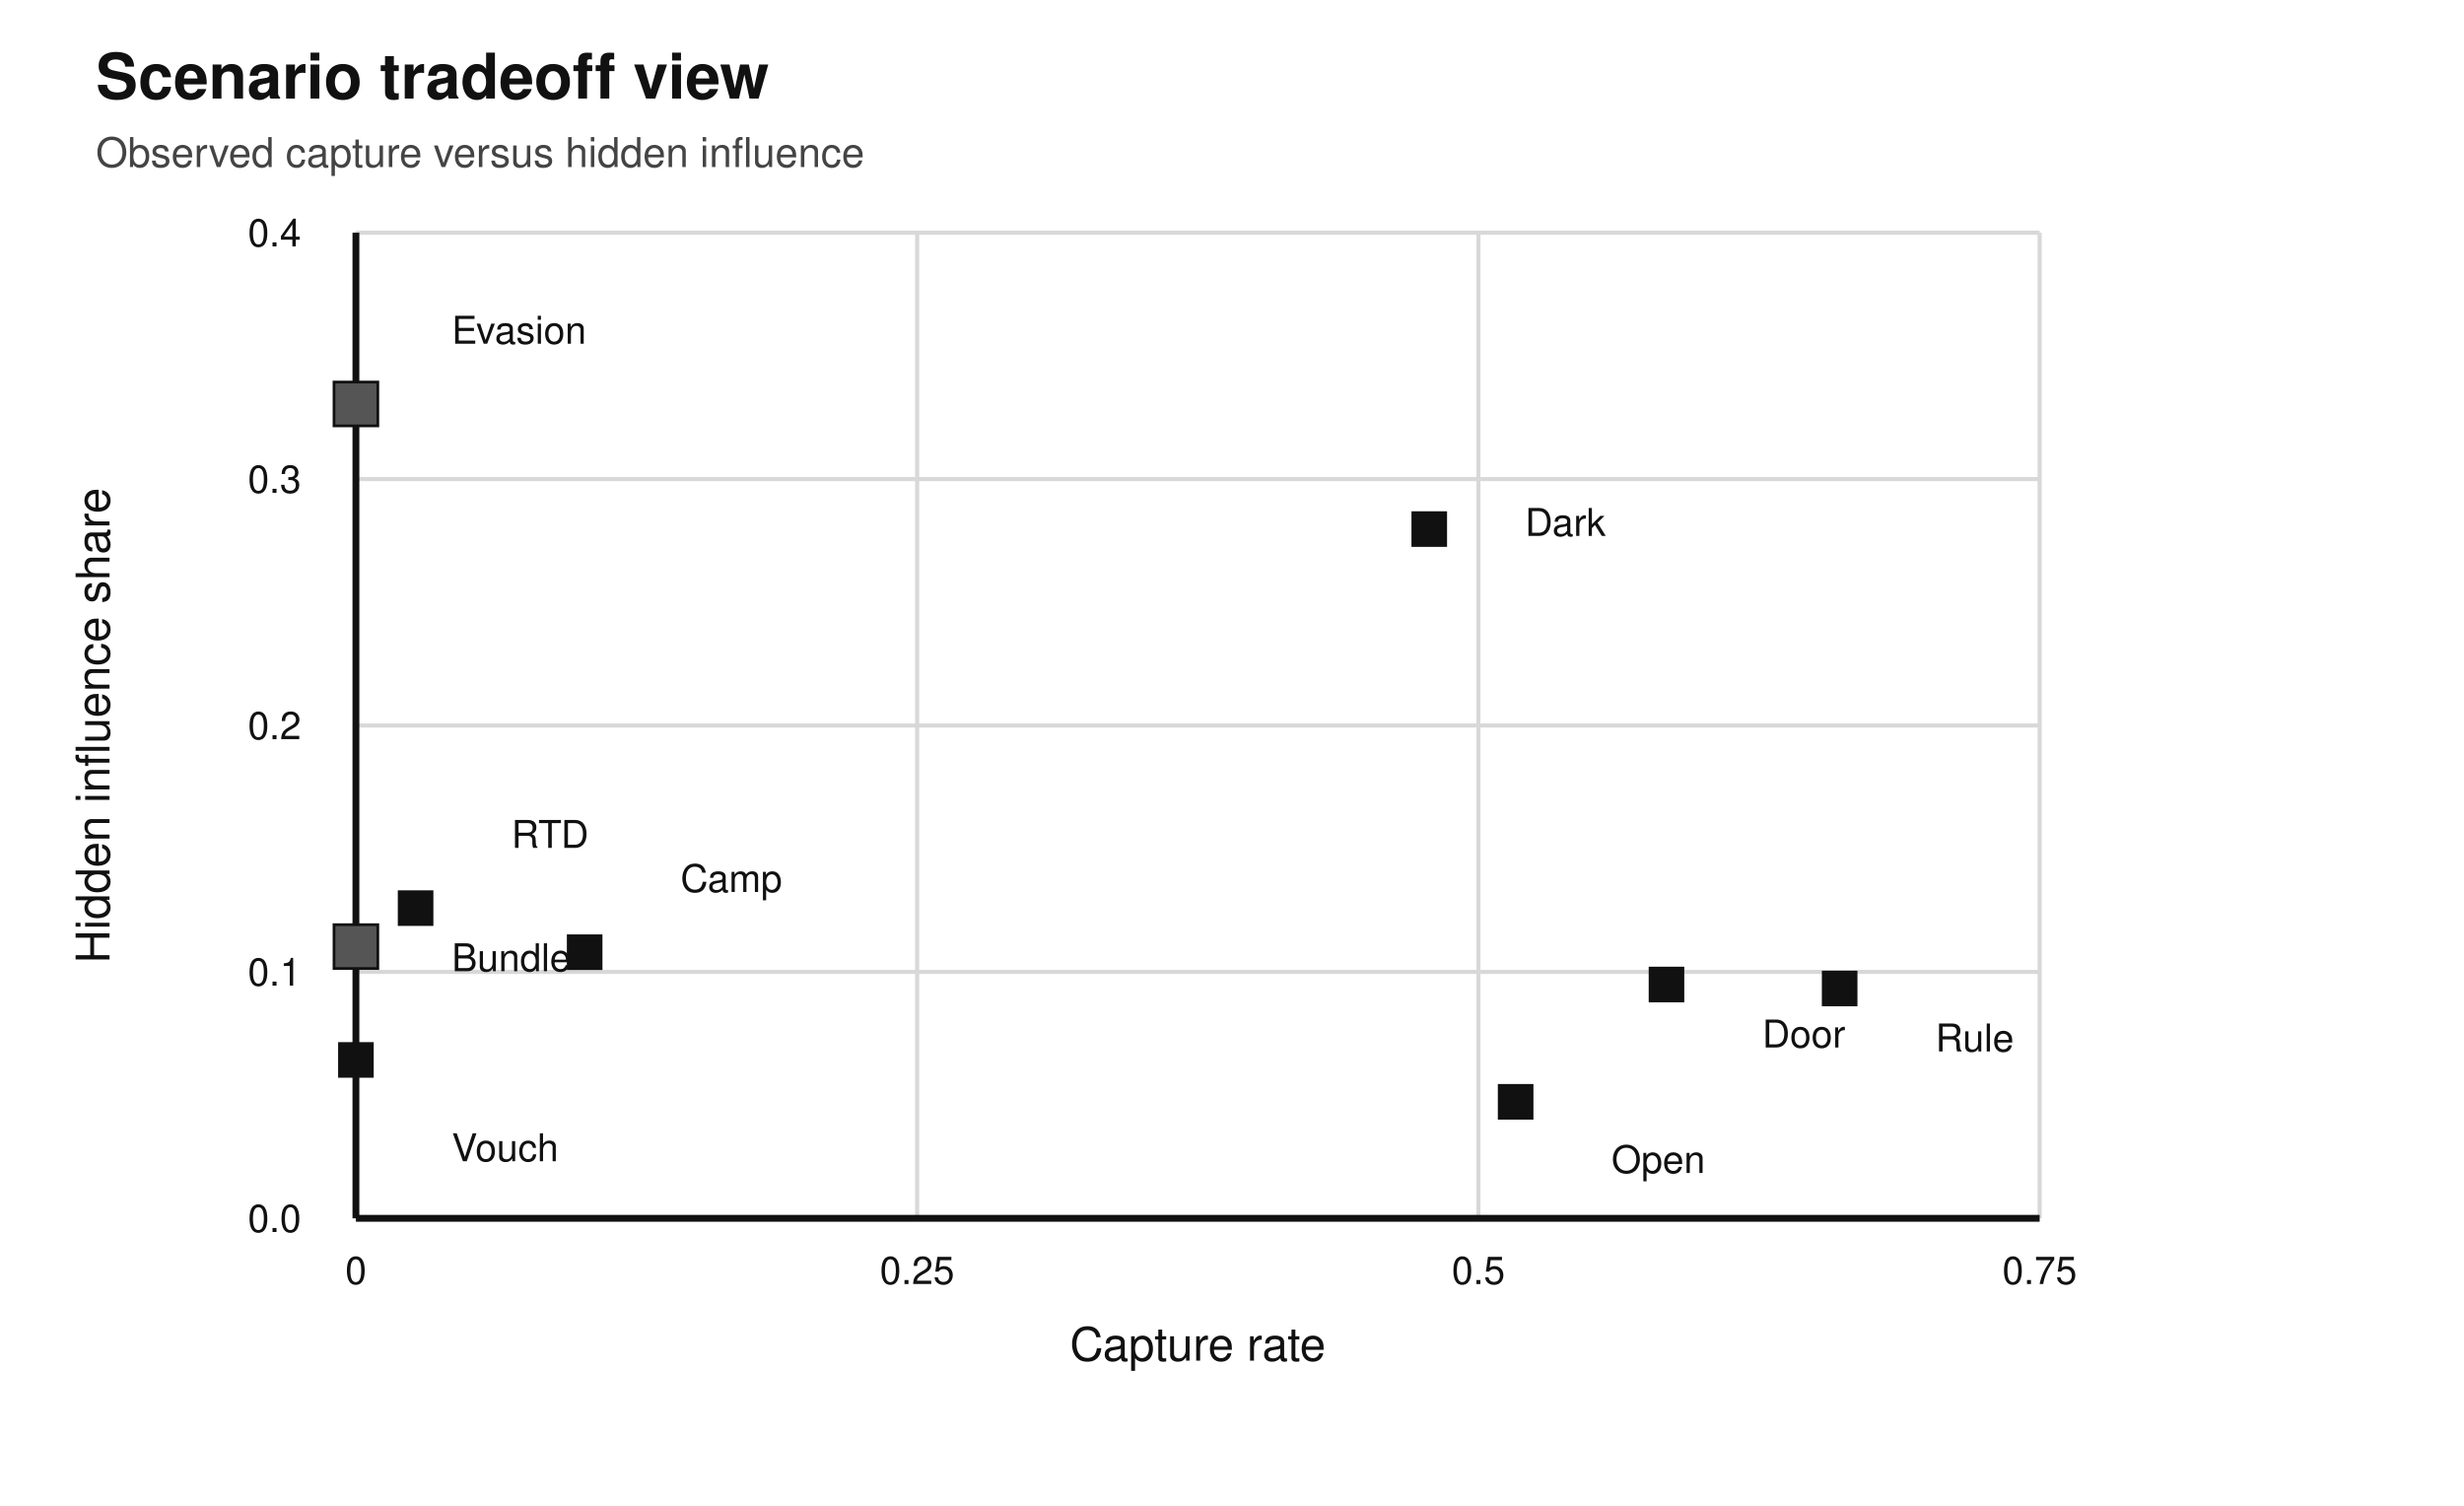
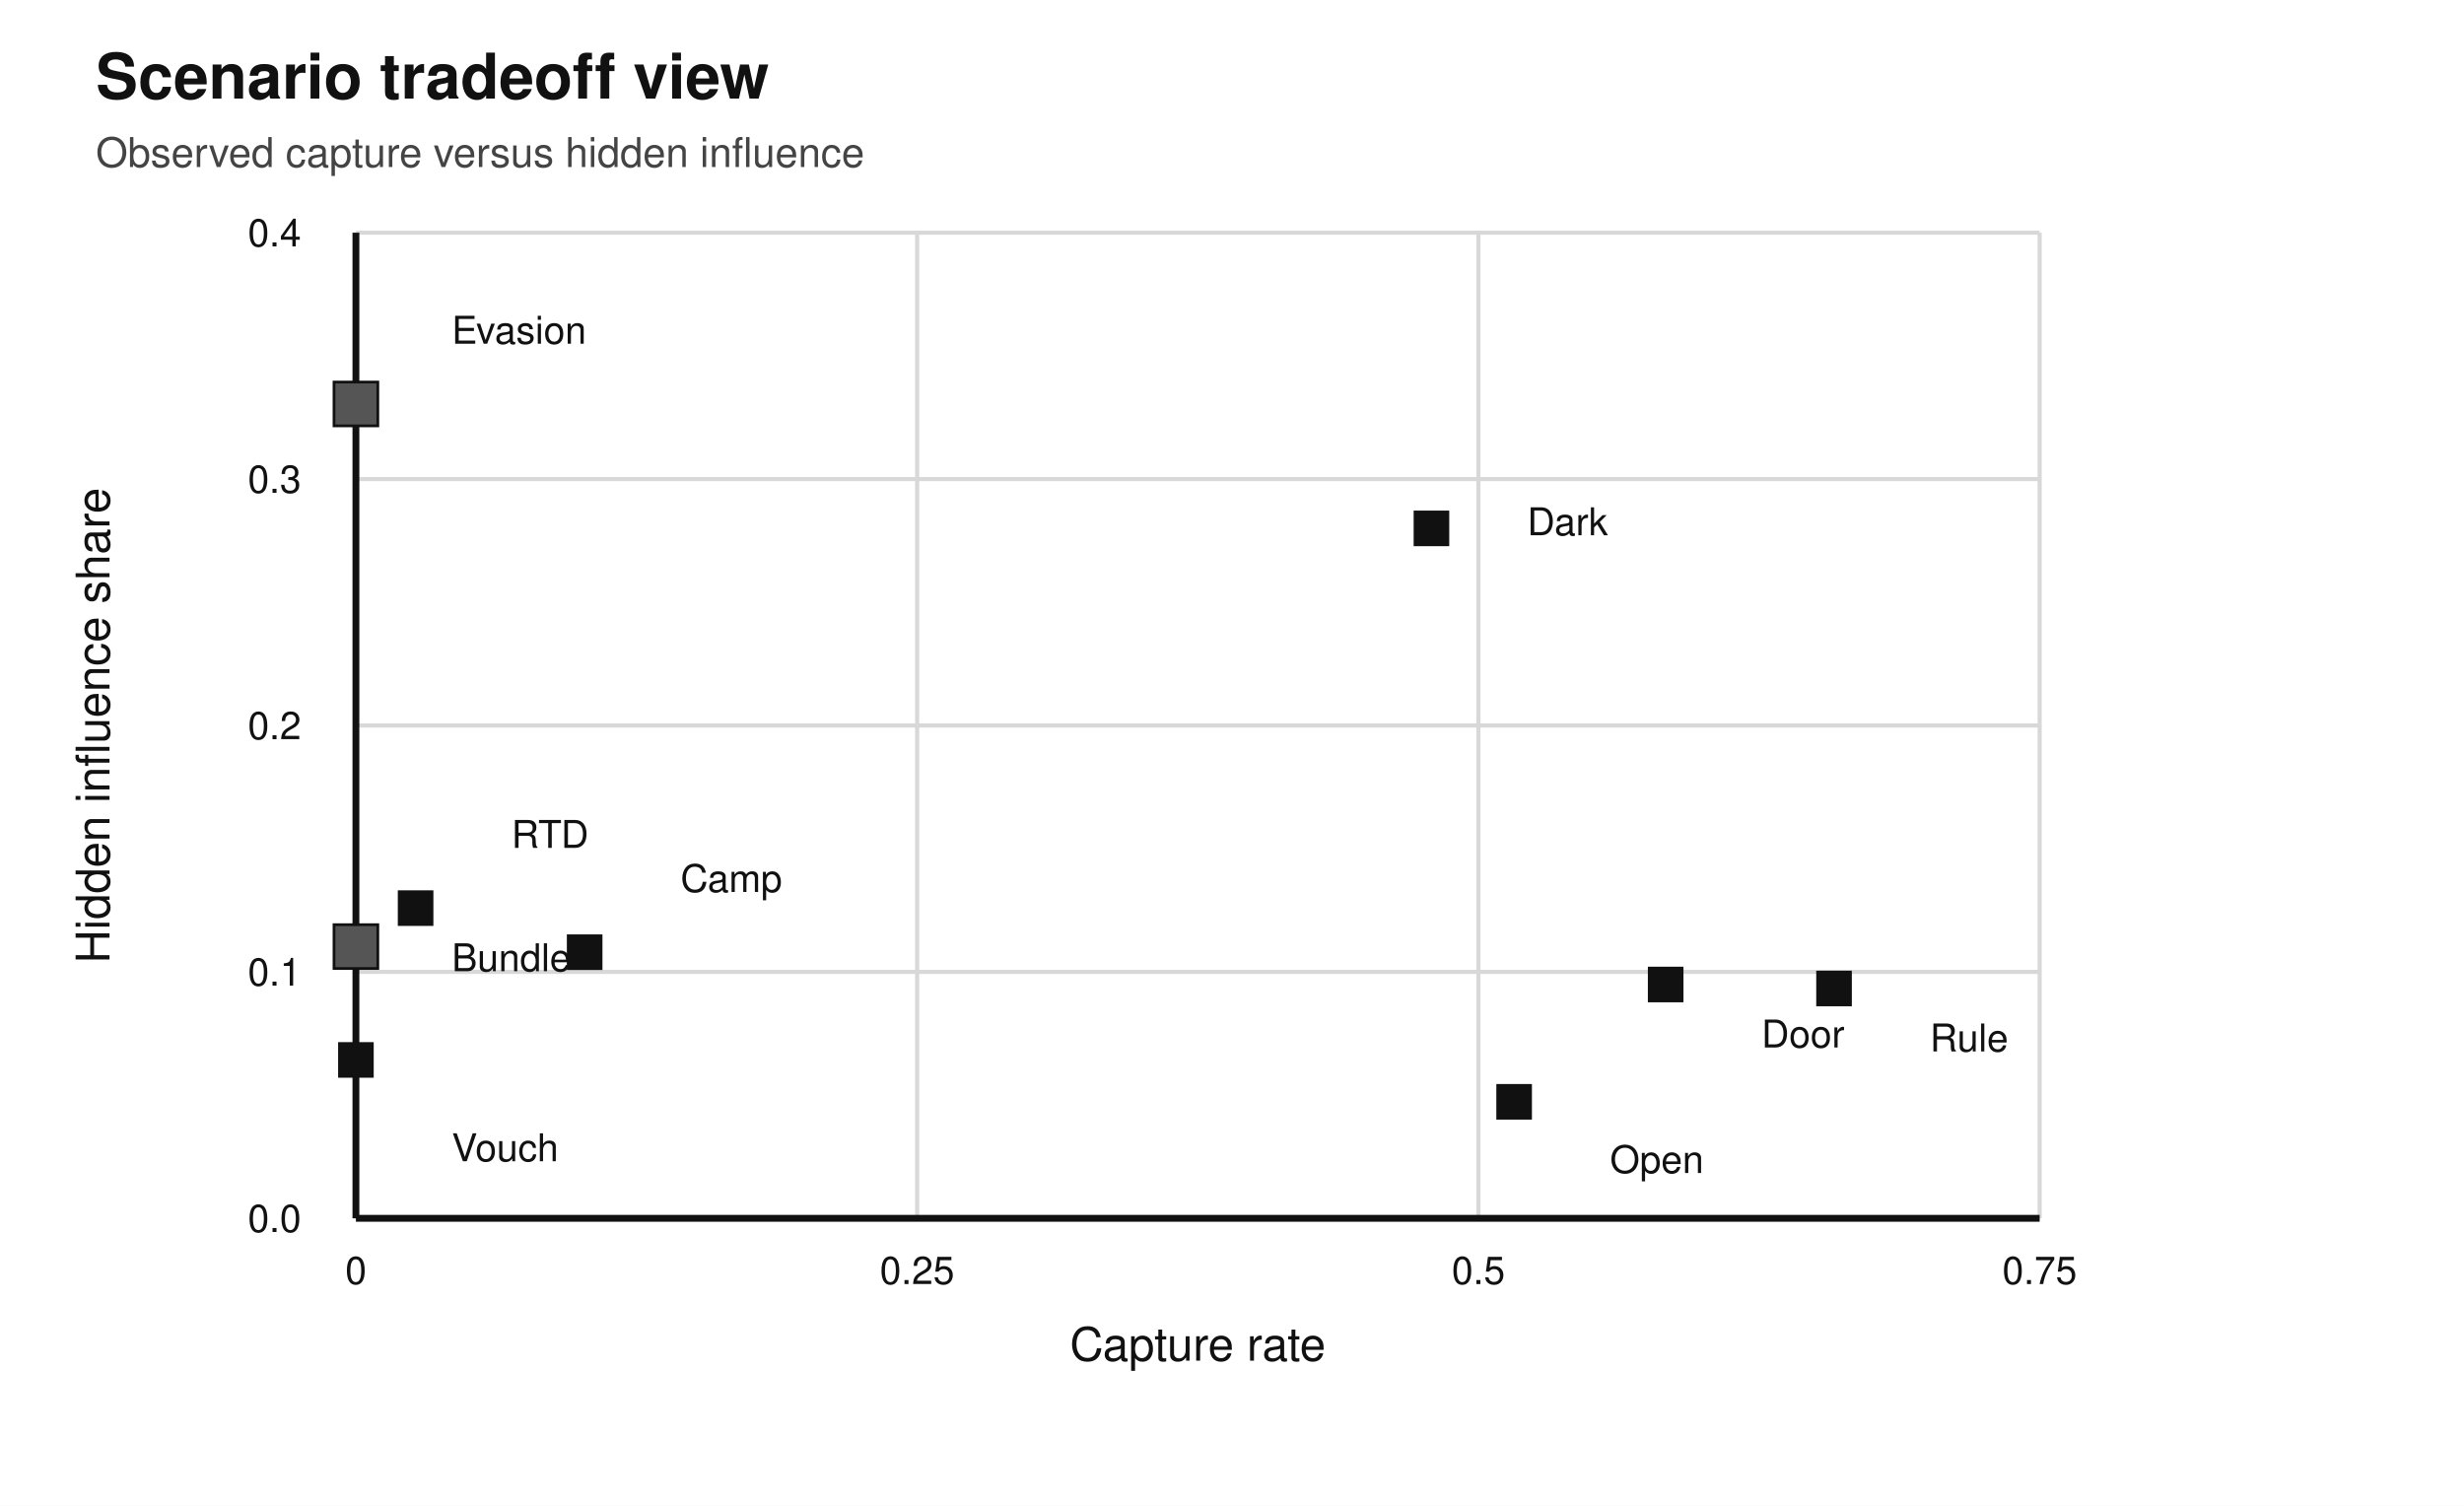
<svg xmlns="http://www.w3.org/2000/svg" width="1800px" height="1100px" viewBox="0 0 1800 1100" role="img">
  <style>
text { font-family: Helvetica, Arial, sans-serif; font-size: 34px; fill: #111; }
.title { font-size: 46px; font-weight: 700; }
.subtitle { font-size: 30px; fill: #444; }
.small, .tick, .label { font-size: 28px; }
.axis { stroke: #111; stroke-width: 5; fill: none; }
.grid { stroke: #d8d8d8; stroke-width: 3; fill: none; }
.segment, .point, .legend-swatch { stroke: #111; stroke-width: 2; }
.series-primary { stroke: #111; stroke-width: 8; fill: none; }
.series-secondary { stroke: #777; stroke-width: 8; fill: none; stroke-dasharray: 24 18; }
</style>
  <rect width="100%" height="100%" fill="#fff" />
  <text x="70" y="72" text-anchor="start" class="title">Scenario tradeoff view</text>
  <text x="70" y="122" text-anchor="start" class="subtitle">Observed capture versus hidden influence</text>
  <line x1="260" y1="170" x2="260" y2="890" class="grid" />
  <text x="260" y="938" text-anchor="middle" class="tick">0</text>
  <line x1="670" y1="170" x2="670" y2="890" class="grid" />
  <text x="670" y="938" text-anchor="middle" class="tick">0.25</text>
  <line x1="1080" y1="170" x2="1080" y2="890" class="grid" />
  <text x="1080" y="938" text-anchor="middle" class="tick">0.5</text>
  <line x1="1490" y1="170" x2="1490" y2="890" class="grid" />
  <text x="1490" y="938" text-anchor="middle" class="tick">0.75</text>
  <line x1="260" y1="890" x2="1490" y2="890" class="grid" />
  <text x="220" y="900" text-anchor="end" class="tick">0.0</text>
  <line x1="260" y1="710" x2="1490" y2="710" class="grid" />
  <text x="220" y="720" text-anchor="end" class="tick">0.1</text>
  <line x1="260" y1="530" x2="1490" y2="530" class="grid" />
  <text x="220" y="540" text-anchor="end" class="tick">0.2</text>
  <line x1="260" y1="350" x2="1490" y2="350" class="grid" />
  <text x="220" y="360" text-anchor="end" class="tick">0.3</text>
  <line x1="260" y1="170" x2="1490" y2="170" class="grid" />
  <text x="220" y="180" text-anchor="end" class="tick">0.4</text>
  <line x1="260" y1="890" x2="1490" y2="890" class="axis" />
  <line x1="260" y1="170" x2="260" y2="890" class="axis" />
  <text x="875" y="994" text-anchor="middle">Capture rate</text>
  <text x="80" y="530" text-anchor="middle" transform="rotate(-90 80 530)">Hidden influence share</text>
-   <rect x="1095.2" y="792.9" width="24" height="24" fill="#111111" class="point" />
-   <text x="1177.2" y="856.9" text-anchor="start" class="label">Open</text>
-   <rect x="1331.9" y="710.1" width="24" height="24" fill="#111111" class="point" />
-   <text x="1413.9" y="768.1" text-anchor="start" class="label">Rule</text>
+   <rect x="1094.1" y="792.9" width="24" height="24" fill="#111111" class="point" />
+   <text x="1176.1" y="856.9" text-anchor="start" class="label">Open</text>
+   <rect x="1327.8" y="710.1" width="24" height="24" fill="#111111" class="point" />
+   <text x="1409.8" y="768.1" text-anchor="start" class="label">Rule</text>
  <rect x="415.1" y="683.6" width="24" height="24" fill="#111111" class="point" />
  <text x="497.1" y="651.6" text-anchor="start" class="label">Camp</text>
-   <rect x="1032.1" y="374.5" width="24" height="24" fill="#111111" class="point" />
-   <text x="1114.1" y="391.5" text-anchor="start" class="label">Dark</text>
-   <rect x="1205.4" y="707.2" width="24" height="24" fill="#111111" class="point" />
-   <text x="1287.4" y="765.2" text-anchor="start" class="label">Door</text>
+   <rect x="1033.7" y="374" width="24" height="24" fill="#111111" class="point" />
+   <text x="1115.7" y="391" text-anchor="start" class="label">Dark</text>
+   <rect x="1204.8" y="707.2" width="24" height="24" fill="#111111" class="point" />
+   <text x="1286.8" y="765.2" text-anchor="start" class="label">Door</text>
  <rect x="291.6" y="651.4" width="24" height="24" fill="#111111" class="point" />
  <text x="373.6" y="619.4" text-anchor="start" class="label">RTD</text>
  <rect x="248" y="762.3" width="24" height="24" fill="#111111" class="point" />
  <text x="330" y="848.3" text-anchor="start" class="label">Vouch</text>
  <rect x="244" y="675.5" width="32" height="32" fill="#555555" class="point" />
  <text x="330" y="709.5" text-anchor="start" class="label">Bundle</text>
  <rect x="244" y="279.1" width="32" height="32" fill="#555555" class="point" />
  <text x="330" y="251.1" text-anchor="start" class="label">Evasion</text>
</svg>
